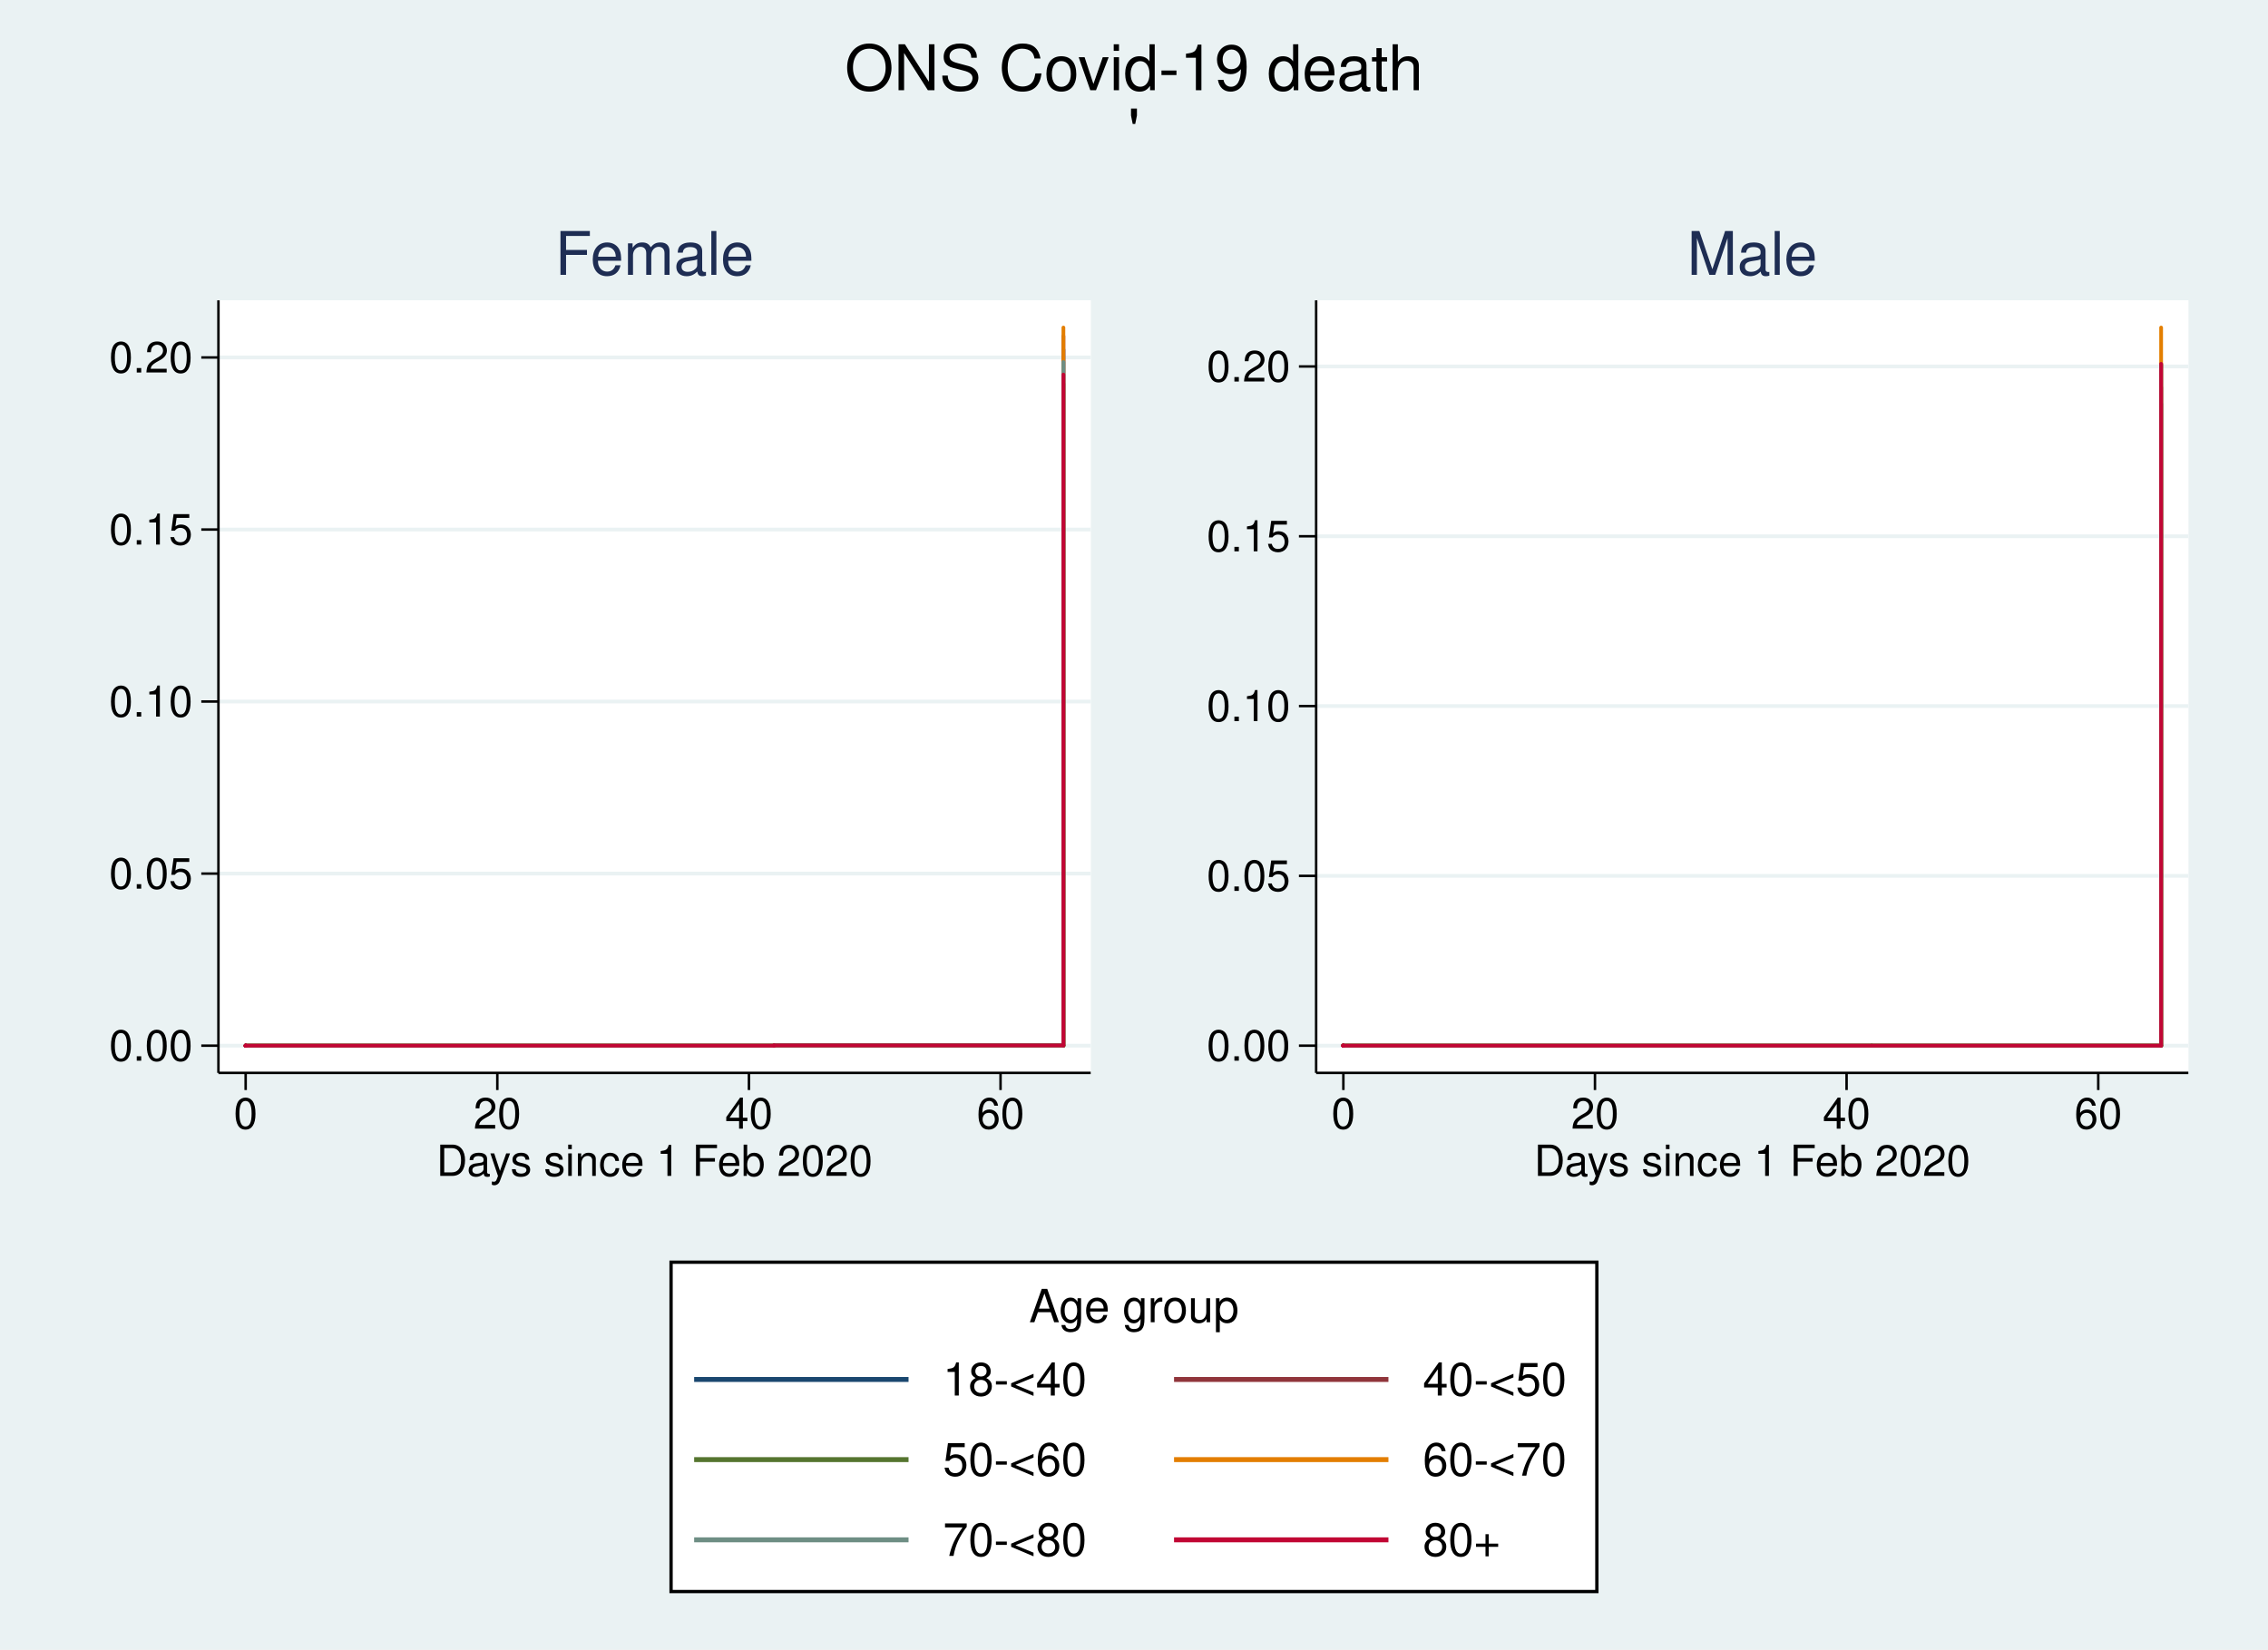
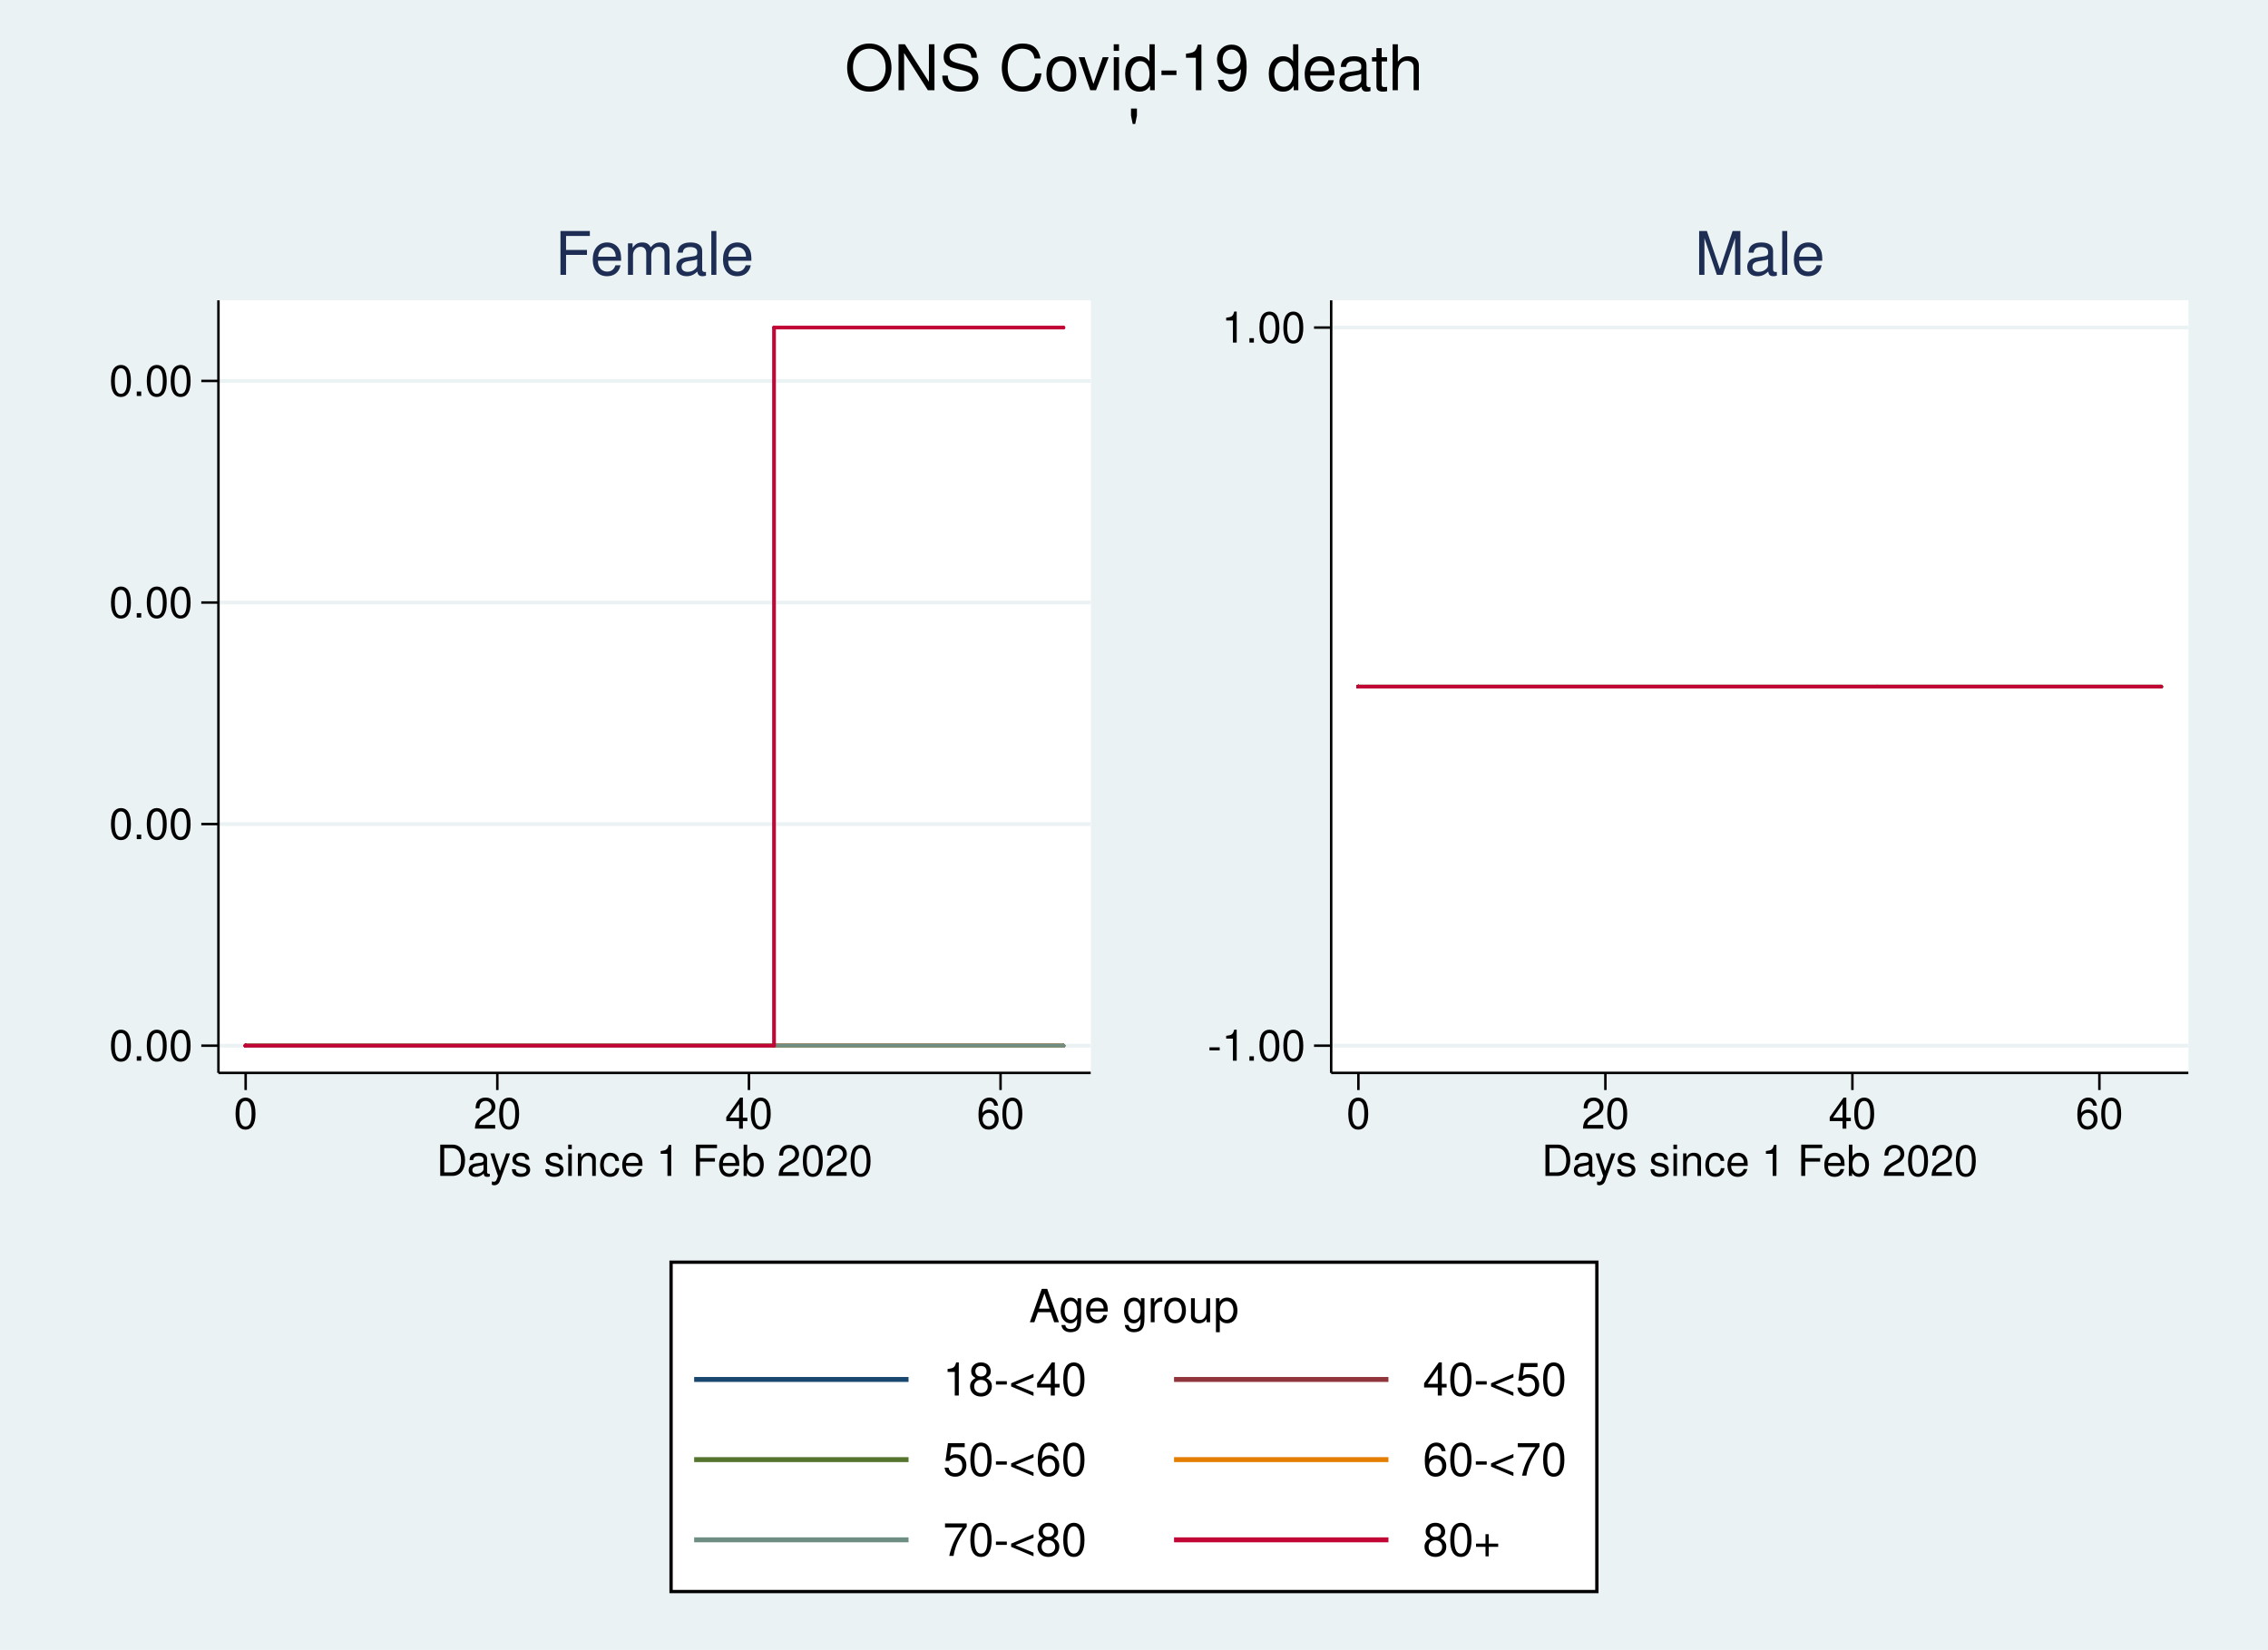
<svg xmlns="http://www.w3.org/2000/svg" version="1.1" width="5.50in" height="4.00in" viewBox="0 0 3960 2880">
  <rect x="0" y="0" width="3960" height="2880" style="fill:#EAF2F3;stroke:none" />
  <rect x="0.00" y="0.00" width="3959.88" height="2880.00" style="fill:#EAF2F3" />
  <rect x="2.88" y="2.88" width="3954.12" height="2874.24" style="fill:none;stroke:#EAF2F3;stroke-width:5.76" />
  <rect x="63.36" y="317.92" width="1916.64" height="1848.64" style="fill:#EAF2F3" />
  <rect x="65.52" y="320.08" width="1912.32" height="1844.32" style="fill:none;stroke:#EAF2F3;stroke-width:4.32" />
  <rect x="381.40" y="524.47" width="1522.99" height="1349.04" style="fill:#FFFFFF" />
  <rect x="383.56" y="526.63" width="1518.67" height="1344.72" style="fill:none;stroke:#FFFFFF;stroke-width:4.32" />
  <line x1="381.40" y1="1825.99" x2="1904.39" y2="1825.99" style="stroke:#EAF2F3;stroke-width:6.48" />
-   <line x1="381.40" y1="1525.51" x2="1904.39" y2="1525.51" style="stroke:#EAF2F3;stroke-width:6.48" />
-   <line x1="381.40" y1="1225.04" x2="1904.39" y2="1225.04" style="stroke:#EAF2F3;stroke-width:6.48" />
-   <line x1="381.40" y1="924.69" x2="1904.39" y2="924.69" style="stroke:#EAF2F3;stroke-width:6.48" />
-   <line x1="381.40" y1="624.21" x2="1904.39" y2="624.21" style="stroke:#EAF2F3;stroke-width:6.48" />
+   <line x1="381.40" y1="1439.01" x2="1904.39" y2="1439.01" style="stroke:#EAF2F3;stroke-width:6.48" />
+   <line x1="381.40" y1="1052.16" x2="1904.39" y2="1052.16" style="stroke:#EAF2F3;stroke-width:6.48" />
+   <line x1="381.40" y1="665.18" x2="1904.39" y2="665.18" style="stroke:#EAF2F3;stroke-width:6.48" />
  <line x1="428.92" y1="1825.99" x2="428.92" y2="1825.99" stroke-linecap="round" style="stroke:#1A476F;stroke-width:6.48" />
  <line x1="428.92" y1="1825.99" x2="428.92" y2="1825.99" stroke-linecap="round" style="stroke:#1A476F;stroke-width:6.48" />
  <line x1="428.92" y1="1825.99" x2="428.92" y2="1825.99" stroke-linecap="round" style="stroke:#1A476F;stroke-width:6.48" />
  <line x1="428.92" y1="1825.99" x2="428.92" y2="1825.99" stroke-linecap="round" style="stroke:#1A476F;stroke-width:6.48" />
  <line x1="428.92" y1="1825.99" x2="428.92" y2="1825.99" stroke-linecap="round" style="stroke:#1A476F;stroke-width:6.48" />
  <line x1="428.92" y1="1825.99" x2="428.92" y2="1825.99" stroke-linecap="round" style="stroke:#1A476F;stroke-width:6.48" />
  <line x1="428.92" y1="1825.99" x2="428.92" y2="1825.99" stroke-linecap="round" style="stroke:#1A476F;stroke-width:6.48" />
  <line x1="428.92" y1="1825.99" x2="428.92" y2="1825.99" stroke-linecap="round" style="stroke:#1A476F;stroke-width:6.48" />
  <line x1="428.92" y1="1825.99" x2="428.92" y2="1825.99" stroke-linecap="round" style="stroke:#1A476F;stroke-width:6.48" />
  <line x1="428.92" y1="1825.99" x2="428.92" y2="1825.99" stroke-linecap="round" style="stroke:#1A476F;stroke-width:6.48" />
  <line x1="428.92" y1="1825.99" x2="1351.47" y2="1825.99" stroke-linecap="round" style="stroke:#1A476F;stroke-width:6.48" />
-   <line x1="1351.47" y1="1825.99" x2="1351.47" y2="1825.37" stroke-linecap="round" style="stroke:#1A476F;stroke-width:6.48" />
-   <line x1="1351.47" y1="1825.37" x2="1856.74" y2="1825.37" stroke-linecap="round" style="stroke:#1A476F;stroke-width:6.48" />
-   <line x1="1856.74" y1="1825.37" x2="1856.74" y2="610.48" stroke-linecap="round" style="stroke:#1A476F;stroke-width:6.48" />
+   <line x1="1351.47" y1="1825.99" x2="1351.47" y2="1825.99" stroke-linecap="round" style="stroke:#1A476F;stroke-width:6.48" />
+   <line x1="1351.47" y1="1825.99" x2="1856.74" y2="1825.99" stroke-linecap="round" style="stroke:#1A476F;stroke-width:6.48" />
+   <line x1="1856.74" y1="1825.99" x2="1856.74" y2="1825.99" stroke-linecap="round" style="stroke:#1A476F;stroke-width:6.48" />
  <line x1="428.92" y1="1825.99" x2="428.92" y2="1825.99" stroke-linecap="round" style="stroke:#90353B;stroke-width:6.48" />
  <line x1="428.92" y1="1825.99" x2="428.92" y2="1825.99" stroke-linecap="round" style="stroke:#90353B;stroke-width:6.48" />
  <line x1="428.92" y1="1825.99" x2="428.92" y2="1825.99" stroke-linecap="round" style="stroke:#90353B;stroke-width:6.48" />
  <line x1="428.92" y1="1825.99" x2="428.92" y2="1825.99" stroke-linecap="round" style="stroke:#90353B;stroke-width:6.48" />
  <line x1="428.92" y1="1825.99" x2="428.92" y2="1825.99" stroke-linecap="round" style="stroke:#90353B;stroke-width:6.48" />
  <line x1="428.92" y1="1825.99" x2="428.92" y2="1825.99" stroke-linecap="round" style="stroke:#90353B;stroke-width:6.48" />
  <line x1="428.92" y1="1825.99" x2="428.92" y2="1825.99" stroke-linecap="round" style="stroke:#90353B;stroke-width:6.48" />
  <line x1="428.92" y1="1825.99" x2="428.92" y2="1825.99" stroke-linecap="round" style="stroke:#90353B;stroke-width:6.48" />
  <line x1="428.92" y1="1825.99" x2="428.92" y2="1825.99" stroke-linecap="round" style="stroke:#90353B;stroke-width:6.48" />
  <line x1="428.92" y1="1825.99" x2="428.92" y2="1825.99" stroke-linecap="round" style="stroke:#90353B;stroke-width:6.48" />
  <line x1="428.92" y1="1825.99" x2="1856.74" y2="1825.99" stroke-linecap="round" style="stroke:#90353B;stroke-width:6.48" />
-   <line x1="1856.74" y1="1825.99" x2="1856.74" y2="586.96" stroke-linecap="round" style="stroke:#90353B;stroke-width:6.48" />
+   <line x1="1856.74" y1="1825.99" x2="1856.74" y2="1825.99" stroke-linecap="round" style="stroke:#90353B;stroke-width:6.48" />
  <line x1="428.92" y1="1825.99" x2="428.92" y2="1825.99" stroke-linecap="round" style="stroke:#55752F;stroke-width:6.48" />
  <line x1="428.92" y1="1825.99" x2="428.92" y2="1825.99" stroke-linecap="round" style="stroke:#55752F;stroke-width:6.48" />
  <line x1="428.92" y1="1825.99" x2="428.92" y2="1825.99" stroke-linecap="round" style="stroke:#55752F;stroke-width:6.48" />
  <line x1="428.92" y1="1825.99" x2="428.92" y2="1825.99" stroke-linecap="round" style="stroke:#55752F;stroke-width:6.48" />
  <line x1="428.92" y1="1825.99" x2="428.92" y2="1825.99" stroke-linecap="round" style="stroke:#55752F;stroke-width:6.48" />
  <line x1="428.92" y1="1825.99" x2="428.92" y2="1825.99" stroke-linecap="round" style="stroke:#55752F;stroke-width:6.48" />
  <line x1="428.92" y1="1825.99" x2="428.92" y2="1825.99" stroke-linecap="round" style="stroke:#55752F;stroke-width:6.48" />
  <line x1="428.92" y1="1825.99" x2="428.92" y2="1825.99" stroke-linecap="round" style="stroke:#55752F;stroke-width:6.48" />
  <line x1="428.92" y1="1825.99" x2="428.92" y2="1825.99" stroke-linecap="round" style="stroke:#55752F;stroke-width:6.48" />
  <line x1="428.92" y1="1825.99" x2="428.92" y2="1825.99" stroke-linecap="round" style="stroke:#55752F;stroke-width:6.48" />
  <line x1="428.92" y1="1825.99" x2="1856.74" y2="1825.99" stroke-linecap="round" style="stroke:#55752F;stroke-width:6.48" />
-   <line x1="1856.74" y1="1825.99" x2="1856.74" y2="670.25" stroke-linecap="round" style="stroke:#55752F;stroke-width:6.48" />
+   <line x1="1856.74" y1="1825.99" x2="1856.74" y2="1825.99" stroke-linecap="round" style="stroke:#55752F;stroke-width:6.48" />
  <line x1="428.92" y1="1825.99" x2="428.92" y2="1825.99" stroke-linecap="round" style="stroke:#E37E00;stroke-width:6.48" />
  <line x1="428.92" y1="1825.99" x2="428.92" y2="1825.99" stroke-linecap="round" style="stroke:#E37E00;stroke-width:6.48" />
  <line x1="428.92" y1="1825.99" x2="428.92" y2="1825.99" stroke-linecap="round" style="stroke:#E37E00;stroke-width:6.48" />
  <line x1="428.92" y1="1825.99" x2="428.92" y2="1825.99" stroke-linecap="round" style="stroke:#E37E00;stroke-width:6.48" />
  <line x1="428.92" y1="1825.99" x2="428.92" y2="1825.99" stroke-linecap="round" style="stroke:#E37E00;stroke-width:6.48" />
  <line x1="428.92" y1="1825.99" x2="428.92" y2="1825.99" stroke-linecap="round" style="stroke:#E37E00;stroke-width:6.48" />
  <line x1="428.92" y1="1825.99" x2="428.92" y2="1825.99" stroke-linecap="round" style="stroke:#E37E00;stroke-width:6.48" />
  <line x1="428.92" y1="1825.99" x2="428.92" y2="1825.99" stroke-linecap="round" style="stroke:#E37E00;stroke-width:6.48" />
  <line x1="428.92" y1="1825.99" x2="428.92" y2="1825.99" stroke-linecap="round" style="stroke:#E37E00;stroke-width:6.48" />
  <line x1="428.92" y1="1825.99" x2="428.92" y2="1825.99" stroke-linecap="round" style="stroke:#E37E00;stroke-width:6.48" />
  <line x1="428.92" y1="1825.99" x2="1856.74" y2="1825.99" stroke-linecap="round" style="stroke:#E37E00;stroke-width:6.48" />
-   <line x1="1856.74" y1="1825.99" x2="1856.74" y2="571.99" stroke-linecap="round" style="stroke:#E37E00;stroke-width:6.48" />
+   <line x1="1856.74" y1="1825.99" x2="1856.74" y2="1825.99" stroke-linecap="round" style="stroke:#E37E00;stroke-width:6.48" />
  <line x1="428.92" y1="1825.99" x2="428.92" y2="1825.99" stroke-linecap="round" style="stroke:#6E8E84;stroke-width:6.48" />
  <line x1="428.92" y1="1825.99" x2="428.92" y2="1825.99" stroke-linecap="round" style="stroke:#6E8E84;stroke-width:6.48" />
  <line x1="428.92" y1="1825.99" x2="428.92" y2="1825.99" stroke-linecap="round" style="stroke:#6E8E84;stroke-width:6.48" />
  <line x1="428.92" y1="1825.99" x2="428.92" y2="1825.99" stroke-linecap="round" style="stroke:#6E8E84;stroke-width:6.48" />
  <line x1="428.92" y1="1825.99" x2="428.92" y2="1825.99" stroke-linecap="round" style="stroke:#6E8E84;stroke-width:6.48" />
  <line x1="428.92" y1="1825.99" x2="428.92" y2="1825.99" stroke-linecap="round" style="stroke:#6E8E84;stroke-width:6.48" />
  <line x1="428.92" y1="1825.99" x2="428.92" y2="1825.99" stroke-linecap="round" style="stroke:#6E8E84;stroke-width:6.48" />
  <line x1="428.92" y1="1825.99" x2="428.92" y2="1825.99" stroke-linecap="round" style="stroke:#6E8E84;stroke-width:6.48" />
  <line x1="428.92" y1="1825.99" x2="428.92" y2="1825.99" stroke-linecap="round" style="stroke:#6E8E84;stroke-width:6.48" />
  <line x1="428.92" y1="1825.99" x2="428.92" y2="1825.99" stroke-linecap="round" style="stroke:#6E8E84;stroke-width:6.48" />
  <line x1="428.92" y1="1825.99" x2="1856.74" y2="1825.99" stroke-linecap="round" style="stroke:#6E8E84;stroke-width:6.48" />
-   <line x1="1856.74" y1="1825.99" x2="1856.74" y2="632.13" stroke-linecap="round" style="stroke:#6E8E84;stroke-width:6.48" />
+   <line x1="1856.74" y1="1825.99" x2="1856.74" y2="1825.99" stroke-linecap="round" style="stroke:#6E8E84;stroke-width:6.48" />
  <line x1="428.92" y1="1825.99" x2="428.92" y2="1825.99" stroke-linecap="round" style="stroke:#C10534;stroke-width:6.48" />
  <line x1="428.92" y1="1825.99" x2="428.92" y2="1825.99" stroke-linecap="round" style="stroke:#C10534;stroke-width:6.48" />
  <line x1="428.92" y1="1825.99" x2="428.92" y2="1825.99" stroke-linecap="round" style="stroke:#C10534;stroke-width:6.48" />
  <line x1="428.92" y1="1825.99" x2="428.92" y2="1825.99" stroke-linecap="round" style="stroke:#C10534;stroke-width:6.48" />
  <line x1="428.92" y1="1825.99" x2="428.92" y2="1825.99" stroke-linecap="round" style="stroke:#C10534;stroke-width:6.48" />
  <line x1="428.92" y1="1825.99" x2="428.92" y2="1825.99" stroke-linecap="round" style="stroke:#C10534;stroke-width:6.48" />
  <line x1="428.92" y1="1825.99" x2="428.92" y2="1825.99" stroke-linecap="round" style="stroke:#C10534;stroke-width:6.48" />
  <line x1="428.92" y1="1825.99" x2="428.92" y2="1825.99" stroke-linecap="round" style="stroke:#C10534;stroke-width:6.48" />
  <line x1="428.92" y1="1825.99" x2="428.92" y2="1825.99" stroke-linecap="round" style="stroke:#C10534;stroke-width:6.48" />
  <line x1="428.92" y1="1825.99" x2="428.92" y2="1825.99" stroke-linecap="round" style="stroke:#C10534;stroke-width:6.48" />
  <line x1="428.92" y1="1825.99" x2="1351.47" y2="1825.99" stroke-linecap="round" style="stroke:#C10534;stroke-width:6.48" />
-   <line x1="1351.47" y1="1825.99" x2="1351.47" y2="1825.62" stroke-linecap="round" style="stroke:#C10534;stroke-width:6.48" />
-   <line x1="1351.47" y1="1825.62" x2="1856.74" y2="1825.62" stroke-linecap="round" style="stroke:#C10534;stroke-width:6.48" />
-   <line x1="1856.74" y1="1825.62" x2="1856.74" y2="654.04" stroke-linecap="round" style="stroke:#C10534;stroke-width:6.48" />
+   <line x1="1351.47" y1="1825.99" x2="1351.47" y2="571.99" stroke-linecap="round" style="stroke:#C10534;stroke-width:6.48" />
+   <line x1="1351.47" y1="571.99" x2="1856.74" y2="571.99" stroke-linecap="round" style="stroke:#C10534;stroke-width:6.48" />
+   <line x1="1856.74" y1="571.99" x2="1856.74" y2="571.99" stroke-linecap="round" style="stroke:#C10534;stroke-width:6.48" />
  <line x1="381.40" y1="1873.51" x2="381.40" y2="524.47" style="stroke:#000000;stroke-width:4.32" />
  <line x1="381.40" y1="1825.99" x2="351.45" y2="1825.99" style="stroke:#000000;stroke-width:4.32" />
  <text x="336.48" y="1852.27" style="font-family:'Helvetica';font-size:74.99px;fill:#000000" text-anchor="end">0.00</text>
-   <line x1="381.40" y1="1525.51" x2="351.45" y2="1525.51" style="stroke:#000000;stroke-width:4.32" />
-   <text x="336.48" y="1551.79" style="font-family:'Helvetica';font-size:74.99px;fill:#000000" text-anchor="end">0.05</text>
-   <line x1="381.40" y1="1225.04" x2="351.45" y2="1225.04" style="stroke:#000000;stroke-width:4.32" />
-   <text x="336.48" y="1251.32" style="font-family:'Helvetica';font-size:74.99px;fill:#000000" text-anchor="end">0.10</text>
-   <line x1="381.40" y1="924.69" x2="351.45" y2="924.69" style="stroke:#000000;stroke-width:4.32" />
-   <text x="336.48" y="950.97" style="font-family:'Helvetica';font-size:74.99px;fill:#000000" text-anchor="end">0.15</text>
-   <line x1="381.40" y1="624.21" x2="351.45" y2="624.21" style="stroke:#000000;stroke-width:4.32" />
-   <text x="336.48" y="650.49" style="font-family:'Helvetica';font-size:74.99px;fill:#000000" text-anchor="end">0.20</text>
+   <line x1="381.40" y1="1439.01" x2="351.45" y2="1439.01" style="stroke:#000000;stroke-width:4.32" />
+   <text x="336.48" y="1465.29" style="font-family:'Helvetica';font-size:74.99px;fill:#000000" text-anchor="end">0.00</text>
+   <line x1="381.40" y1="1052.16" x2="351.45" y2="1052.16" style="stroke:#000000;stroke-width:4.32" />
+   <text x="336.48" y="1078.43" style="font-family:'Helvetica';font-size:74.99px;fill:#000000" text-anchor="end">0.00</text>
+   <line x1="381.40" y1="665.18" x2="351.45" y2="665.18" style="stroke:#000000;stroke-width:4.32" />
+   <text x="336.48" y="691.46" style="font-family:'Helvetica';font-size:74.99px;fill:#000000" text-anchor="end">0.00</text>
  <line x1="381.40" y1="1873.51" x2="1904.39" y2="1873.51" style="stroke:#000000;stroke-width:4.32" />
  <line x1="428.92" y1="1873.51" x2="428.92" y2="1903.46" style="stroke:#000000;stroke-width:4.32" />
  <text x="428.92" y="1970.87" style="font-family:'Helvetica';font-size:74.99px;fill:#000000" text-anchor="middle">0</text>
  <line x1="868.35" y1="1873.51" x2="868.35" y2="1903.46" style="stroke:#000000;stroke-width:4.32" />
  <text x="868.35" y="1970.87" style="font-family:'Helvetica';font-size:74.99px;fill:#000000" text-anchor="middle">20</text>
  <line x1="1307.67" y1="1873.51" x2="1307.67" y2="1903.46" style="stroke:#000000;stroke-width:4.32" />
  <text x="1307.67" y="1970.87" style="font-family:'Helvetica';font-size:74.99px;fill:#000000" text-anchor="middle">40</text>
  <line x1="1746.98" y1="1873.51" x2="1746.98" y2="1903.46" style="stroke:#000000;stroke-width:4.32" />
  <text x="1746.98" y="1970.87" style="font-family:'Helvetica';font-size:74.99px;fill:#000000" text-anchor="middle">60</text>
  <text x="1142.83" y="2053.41" style="font-family:'Helvetica';font-size:74.99px;fill:#000000" text-anchor="middle">Days since 1 Feb 2020</text>
  <text x="1142.83" y="479.93" style="font-family:'Helvetica';font-size:104.94px;fill:#1E2D53" text-anchor="middle">Female</text>
  <rect x="1980.00" y="317.92" width="1916.52" height="1848.64" style="fill:#EAF2F3" />
  <rect x="1982.16" y="320.08" width="1912.20" height="1844.32" style="fill:none;stroke:#EAF2F3;stroke-width:4.32" />
-   <rect x="2298.04" y="524.47" width="1522.87" height="1349.04" style="fill:#FFFFFF" />
-   <rect x="2300.20" y="526.63" width="1518.55" height="1344.72" style="fill:none;stroke:#FFFFFF;stroke-width:4.32" />
-   <line x1="2298.04" y1="1825.99" x2="3820.91" y2="1825.99" style="stroke:#EAF2F3;stroke-width:6.48" />
-   <line x1="2298.04" y1="1529.47" x2="3820.91" y2="1529.47" style="stroke:#EAF2F3;stroke-width:6.48" />
-   <line x1="2298.04" y1="1232.96" x2="3820.91" y2="1232.96" style="stroke:#EAF2F3;stroke-width:6.48" />
-   <line x1="2298.04" y1="936.45" x2="3820.91" y2="936.45" style="stroke:#EAF2F3;stroke-width:6.48" />
-   <line x1="2298.04" y1="639.93" x2="3820.91" y2="639.93" style="stroke:#EAF2F3;stroke-width:6.48" />
-   <line x1="2345.43" y1="1825.99" x2="2345.43" y2="1825.99" stroke-linecap="round" style="stroke:#1A476F;stroke-width:6.48" />
-   <line x1="2345.43" y1="1825.99" x2="2345.43" y2="1825.99" stroke-linecap="round" style="stroke:#1A476F;stroke-width:6.48" />
-   <line x1="2345.43" y1="1825.99" x2="2345.43" y2="1825.99" stroke-linecap="round" style="stroke:#1A476F;stroke-width:6.48" />
-   <line x1="2345.43" y1="1825.99" x2="2345.43" y2="1825.99" stroke-linecap="round" style="stroke:#1A476F;stroke-width:6.48" />
-   <line x1="2345.43" y1="1825.99" x2="2345.43" y2="1825.99" stroke-linecap="round" style="stroke:#1A476F;stroke-width:6.48" />
-   <line x1="2345.43" y1="1825.99" x2="2345.43" y2="1825.99" stroke-linecap="round" style="stroke:#1A476F;stroke-width:6.48" />
-   <line x1="2345.43" y1="1825.99" x2="2345.43" y2="1825.99" stroke-linecap="round" style="stroke:#1A476F;stroke-width:6.48" />
-   <line x1="2345.43" y1="1825.99" x2="2345.43" y2="1825.99" stroke-linecap="round" style="stroke:#1A476F;stroke-width:6.48" />
-   <line x1="2345.43" y1="1825.99" x2="2345.43" y2="1825.99" stroke-linecap="round" style="stroke:#1A476F;stroke-width:6.48" />
-   <line x1="2345.43" y1="1825.99" x2="2345.43" y2="1825.99" stroke-linecap="round" style="stroke:#1A476F;stroke-width:6.48" />
-   <line x1="2345.43" y1="1825.99" x2="3268.11" y2="1825.99" stroke-linecap="round" style="stroke:#1A476F;stroke-width:6.48" />
-   <line x1="3268.11" y1="1825.99" x2="3268.11" y2="1825.99" stroke-linecap="round" style="stroke:#1A476F;stroke-width:6.48" />
-   <line x1="3268.11" y1="1825.99" x2="3773.39" y2="1825.99" stroke-linecap="round" style="stroke:#1A476F;stroke-width:6.48" />
-   <line x1="3773.39" y1="1825.99" x2="3773.39" y2="705.27" stroke-linecap="round" style="stroke:#1A476F;stroke-width:6.48" />
-   <line x1="2345.43" y1="1825.99" x2="2345.43" y2="1825.99" stroke-linecap="round" style="stroke:#90353B;stroke-width:6.48" />
-   <line x1="2345.43" y1="1825.99" x2="2345.43" y2="1825.99" stroke-linecap="round" style="stroke:#90353B;stroke-width:6.48" />
-   <line x1="2345.43" y1="1825.99" x2="2345.43" y2="1825.99" stroke-linecap="round" style="stroke:#90353B;stroke-width:6.48" />
-   <line x1="2345.43" y1="1825.99" x2="2345.43" y2="1825.99" stroke-linecap="round" style="stroke:#90353B;stroke-width:6.48" />
-   <line x1="2345.43" y1="1825.99" x2="2345.43" y2="1825.99" stroke-linecap="round" style="stroke:#90353B;stroke-width:6.48" />
-   <line x1="2345.43" y1="1825.99" x2="2345.43" y2="1825.99" stroke-linecap="round" style="stroke:#90353B;stroke-width:6.48" />
-   <line x1="2345.43" y1="1825.99" x2="2345.43" y2="1825.99" stroke-linecap="round" style="stroke:#90353B;stroke-width:6.48" />
-   <line x1="2345.43" y1="1825.99" x2="2345.43" y2="1825.99" stroke-linecap="round" style="stroke:#90353B;stroke-width:6.48" />
-   <line x1="2345.43" y1="1825.99" x2="2345.43" y2="1825.99" stroke-linecap="round" style="stroke:#90353B;stroke-width:6.48" />
-   <line x1="2345.43" y1="1825.99" x2="2345.43" y2="1825.99" stroke-linecap="round" style="stroke:#90353B;stroke-width:6.48" />
-   <line x1="2345.43" y1="1825.99" x2="3773.39" y2="1825.99" stroke-linecap="round" style="stroke:#90353B;stroke-width:6.48" />
-   <line x1="3773.39" y1="1825.99" x2="3773.39" y2="676.56" stroke-linecap="round" style="stroke:#90353B;stroke-width:6.48" />
-   <line x1="2345.43" y1="1825.99" x2="2345.43" y2="1825.99" stroke-linecap="round" style="stroke:#55752F;stroke-width:6.48" />
-   <line x1="2345.43" y1="1825.99" x2="2345.43" y2="1825.99" stroke-linecap="round" style="stroke:#55752F;stroke-width:6.48" />
-   <line x1="2345.43" y1="1825.99" x2="2345.43" y2="1825.99" stroke-linecap="round" style="stroke:#55752F;stroke-width:6.48" />
-   <line x1="2345.43" y1="1825.99" x2="2345.43" y2="1825.99" stroke-linecap="round" style="stroke:#55752F;stroke-width:6.48" />
-   <line x1="2345.43" y1="1825.99" x2="2345.43" y2="1825.99" stroke-linecap="round" style="stroke:#55752F;stroke-width:6.48" />
-   <line x1="2345.43" y1="1825.99" x2="2345.43" y2="1825.99" stroke-linecap="round" style="stroke:#55752F;stroke-width:6.48" />
-   <line x1="2345.43" y1="1825.99" x2="2345.43" y2="1825.99" stroke-linecap="round" style="stroke:#55752F;stroke-width:6.48" />
-   <line x1="2345.43" y1="1825.99" x2="2345.43" y2="1825.99" stroke-linecap="round" style="stroke:#55752F;stroke-width:6.48" />
-   <line x1="2345.43" y1="1825.99" x2="2345.43" y2="1825.99" stroke-linecap="round" style="stroke:#55752F;stroke-width:6.48" />
-   <line x1="2345.43" y1="1825.99" x2="2345.43" y2="1825.99" stroke-linecap="round" style="stroke:#55752F;stroke-width:6.48" />
-   <line x1="2345.43" y1="1825.99" x2="3268.11" y2="1825.99" stroke-linecap="round" style="stroke:#55752F;stroke-width:6.48" />
-   <line x1="3268.11" y1="1825.99" x2="3268.11" y2="1825.99" stroke-linecap="round" style="stroke:#55752F;stroke-width:6.48" />
-   <line x1="3268.11" y1="1825.99" x2="3773.39" y2="1825.99" stroke-linecap="round" style="stroke:#55752F;stroke-width:6.48" />
-   <line x1="3773.39" y1="1825.99" x2="3773.39" y2="635.23" stroke-linecap="round" style="stroke:#55752F;stroke-width:6.48" />
-   <line x1="2345.43" y1="1825.99" x2="2345.43" y2="1825.99" stroke-linecap="round" style="stroke:#E37E00;stroke-width:6.48" />
-   <line x1="2345.43" y1="1825.99" x2="2345.43" y2="1825.99" stroke-linecap="round" style="stroke:#E37E00;stroke-width:6.48" />
-   <line x1="2345.43" y1="1825.99" x2="2345.43" y2="1825.99" stroke-linecap="round" style="stroke:#E37E00;stroke-width:6.48" />
-   <line x1="2345.43" y1="1825.99" x2="2345.43" y2="1825.99" stroke-linecap="round" style="stroke:#E37E00;stroke-width:6.48" />
-   <line x1="2345.43" y1="1825.99" x2="2345.43" y2="1825.99" stroke-linecap="round" style="stroke:#E37E00;stroke-width:6.48" />
-   <line x1="2345.43" y1="1825.99" x2="2345.43" y2="1825.99" stroke-linecap="round" style="stroke:#E37E00;stroke-width:6.48" />
-   <line x1="2345.43" y1="1825.99" x2="2345.43" y2="1825.99" stroke-linecap="round" style="stroke:#E37E00;stroke-width:6.48" />
-   <line x1="2345.43" y1="1825.99" x2="2345.43" y2="1825.99" stroke-linecap="round" style="stroke:#E37E00;stroke-width:6.48" />
-   <line x1="2345.43" y1="1825.99" x2="2345.43" y2="1825.99" stroke-linecap="round" style="stroke:#E37E00;stroke-width:6.48" />
-   <line x1="2345.43" y1="1825.99" x2="2345.43" y2="1825.99" stroke-linecap="round" style="stroke:#E37E00;stroke-width:6.48" />
-   <line x1="2345.43" y1="1825.99" x2="3773.39" y2="1825.99" stroke-linecap="round" style="stroke:#E37E00;stroke-width:6.48" />
-   <line x1="3773.39" y1="1825.99" x2="3773.39" y2="571.99" stroke-linecap="round" style="stroke:#E37E00;stroke-width:6.48" />
-   <line x1="2345.43" y1="1825.99" x2="2345.43" y2="1825.99" stroke-linecap="round" style="stroke:#6E8E84;stroke-width:6.48" />
-   <line x1="2345.43" y1="1825.99" x2="2345.43" y2="1825.99" stroke-linecap="round" style="stroke:#6E8E84;stroke-width:6.48" />
-   <line x1="2345.43" y1="1825.99" x2="2345.43" y2="1825.99" stroke-linecap="round" style="stroke:#6E8E84;stroke-width:6.48" />
-   <line x1="2345.43" y1="1825.99" x2="2345.43" y2="1825.99" stroke-linecap="round" style="stroke:#6E8E84;stroke-width:6.48" />
-   <line x1="2345.43" y1="1825.99" x2="2345.43" y2="1825.99" stroke-linecap="round" style="stroke:#6E8E84;stroke-width:6.48" />
-   <line x1="2345.43" y1="1825.99" x2="2345.43" y2="1825.99" stroke-linecap="round" style="stroke:#6E8E84;stroke-width:6.48" />
-   <line x1="2345.43" y1="1825.99" x2="2345.43" y2="1825.99" stroke-linecap="round" style="stroke:#6E8E84;stroke-width:6.48" />
-   <line x1="2345.43" y1="1825.99" x2="2345.43" y2="1825.99" stroke-linecap="round" style="stroke:#6E8E84;stroke-width:6.48" />
-   <line x1="2345.43" y1="1825.99" x2="2345.43" y2="1825.99" stroke-linecap="round" style="stroke:#6E8E84;stroke-width:6.48" />
-   <line x1="2345.43" y1="1825.99" x2="2345.43" y2="1825.99" stroke-linecap="round" style="stroke:#6E8E84;stroke-width:6.48" />
-   <line x1="2345.43" y1="1825.99" x2="3773.39" y2="1825.99" stroke-linecap="round" style="stroke:#6E8E84;stroke-width:6.48" />
-   <line x1="3773.39" y1="1825.99" x2="3773.39" y2="637.70" stroke-linecap="round" style="stroke:#6E8E84;stroke-width:6.48" />
-   <line x1="2345.43" y1="1825.99" x2="2345.43" y2="1825.99" stroke-linecap="round" style="stroke:#C10534;stroke-width:6.48" />
-   <line x1="2345.43" y1="1825.99" x2="2345.43" y2="1825.99" stroke-linecap="round" style="stroke:#C10534;stroke-width:6.48" />
-   <line x1="2345.43" y1="1825.99" x2="2345.43" y2="1825.99" stroke-linecap="round" style="stroke:#C10534;stroke-width:6.48" />
-   <line x1="2345.43" y1="1825.99" x2="2345.43" y2="1825.99" stroke-linecap="round" style="stroke:#C10534;stroke-width:6.48" />
-   <line x1="2345.43" y1="1825.99" x2="2345.43" y2="1825.99" stroke-linecap="round" style="stroke:#C10534;stroke-width:6.48" />
-   <line x1="2345.43" y1="1825.99" x2="2345.43" y2="1825.99" stroke-linecap="round" style="stroke:#C10534;stroke-width:6.48" />
-   <line x1="2345.43" y1="1825.99" x2="2345.43" y2="1825.99" stroke-linecap="round" style="stroke:#C10534;stroke-width:6.48" />
-   <line x1="2345.43" y1="1825.99" x2="2345.43" y2="1825.99" stroke-linecap="round" style="stroke:#C10534;stroke-width:6.48" />
-   <line x1="2345.43" y1="1825.99" x2="2345.43" y2="1825.99" stroke-linecap="round" style="stroke:#C10534;stroke-width:6.48" />
-   <line x1="2345.43" y1="1825.99" x2="2345.43" y2="1825.99" stroke-linecap="round" style="stroke:#C10534;stroke-width:6.48" />
-   <line x1="2345.43" y1="1825.99" x2="3773.39" y2="1825.99" stroke-linecap="round" style="stroke:#C10534;stroke-width:6.48" />
-   <line x1="3773.39" y1="1825.99" x2="3773.39" y2="635.35" stroke-linecap="round" style="stroke:#C10534;stroke-width:6.48" />
-   <line x1="2298.04" y1="1873.51" x2="2298.04" y2="524.47" style="stroke:#000000;stroke-width:4.32" />
-   <line x1="2298.04" y1="1825.99" x2="2267.97" y2="1825.99" style="stroke:#000000;stroke-width:4.32" />
-   <text x="2252.99" y="1852.27" style="font-family:'Helvetica';font-size:74.99px;fill:#000000" text-anchor="end">0.00</text>
-   <line x1="2298.04" y1="1529.47" x2="2267.97" y2="1529.47" style="stroke:#000000;stroke-width:4.32" />
-   <text x="2252.99" y="1555.75" style="font-family:'Helvetica';font-size:74.99px;fill:#000000" text-anchor="end">0.05</text>
-   <line x1="2298.04" y1="1232.96" x2="2267.97" y2="1232.96" style="stroke:#000000;stroke-width:4.32" />
-   <text x="2252.99" y="1259.24" style="font-family:'Helvetica';font-size:74.99px;fill:#000000" text-anchor="end">0.10</text>
-   <line x1="2298.04" y1="936.45" x2="2267.97" y2="936.45" style="stroke:#000000;stroke-width:4.32" />
-   <text x="2252.99" y="962.72" style="font-family:'Helvetica';font-size:74.99px;fill:#000000" text-anchor="end">0.15</text>
-   <line x1="2298.04" y1="639.93" x2="2267.97" y2="639.93" style="stroke:#000000;stroke-width:4.32" />
-   <text x="2252.99" y="666.21" style="font-family:'Helvetica';font-size:74.99px;fill:#000000" text-anchor="end">0.20</text>
-   <line x1="2298.04" y1="1873.51" x2="3820.91" y2="1873.51" style="stroke:#000000;stroke-width:4.32" />
-   <line x1="2345.56" y1="1873.51" x2="2345.56" y2="1903.46" style="stroke:#000000;stroke-width:4.32" />
-   <text x="2345.56" y="1970.87" style="font-family:'Helvetica';font-size:74.99px;fill:#000000" text-anchor="middle">0</text>
-   <line x1="2784.87" y1="1873.51" x2="2784.87" y2="1903.46" style="stroke:#000000;stroke-width:4.32" />
-   <text x="2784.87" y="1970.87" style="font-family:'Helvetica';font-size:74.99px;fill:#000000" text-anchor="middle">20</text>
-   <line x1="3224.18" y1="1873.51" x2="3224.18" y2="1903.46" style="stroke:#000000;stroke-width:4.32" />
-   <text x="3224.18" y="1970.87" style="font-family:'Helvetica';font-size:74.99px;fill:#000000" text-anchor="middle">40</text>
-   <line x1="3663.62" y1="1873.51" x2="3663.62" y2="1903.46" style="stroke:#000000;stroke-width:4.32" />
-   <text x="3663.62" y="1970.87" style="font-family:'Helvetica';font-size:74.99px;fill:#000000" text-anchor="middle">60</text>
-   <text x="3059.47" y="2053.41" style="font-family:'Helvetica';font-size:74.99px;fill:#000000" text-anchor="middle">Days since 1 Feb 2020</text>
-   <text x="3059.47" y="479.93" style="font-family:'Helvetica';font-size:104.94px;fill:#1E2D53" text-anchor="middle">Male</text>
+   <rect x="2324.27" y="524.47" width="1496.63" height="1349.04" style="fill:#FFFFFF" />
+   <rect x="2326.43" y="526.63" width="1492.31" height="1344.72" style="fill:none;stroke:#FFFFFF;stroke-width:4.32" />
+   <line x1="2324.27" y1="1825.99" x2="3820.91" y2="1825.99" style="stroke:#EAF2F3;stroke-width:6.48" />
+   <line x1="2324.27" y1="571.99" x2="3820.91" y2="571.99" style="stroke:#EAF2F3;stroke-width:6.48" />
+   <line x1="2371.67" y1="1199.05" x2="2371.67" y2="1199.05" stroke-linecap="round" style="stroke:#1A476F;stroke-width:6.48" />
+   <line x1="2371.67" y1="1199.05" x2="2371.67" y2="1199.05" stroke-linecap="round" style="stroke:#1A476F;stroke-width:6.48" />
+   <line x1="2371.67" y1="1199.05" x2="2371.67" y2="1199.05" stroke-linecap="round" style="stroke:#1A476F;stroke-width:6.48" />
+   <line x1="2371.67" y1="1199.05" x2="2371.67" y2="1199.05" stroke-linecap="round" style="stroke:#1A476F;stroke-width:6.48" />
+   <line x1="2371.67" y1="1199.05" x2="2371.67" y2="1199.05" stroke-linecap="round" style="stroke:#1A476F;stroke-width:6.48" />
+   <line x1="2371.67" y1="1199.05" x2="2371.67" y2="1199.05" stroke-linecap="round" style="stroke:#1A476F;stroke-width:6.48" />
+   <line x1="2371.67" y1="1199.05" x2="2371.67" y2="1199.05" stroke-linecap="round" style="stroke:#1A476F;stroke-width:6.48" />
+   <line x1="2371.67" y1="1199.05" x2="2371.67" y2="1199.05" stroke-linecap="round" style="stroke:#1A476F;stroke-width:6.48" />
+   <line x1="2371.67" y1="1199.05" x2="2371.67" y2="1199.05" stroke-linecap="round" style="stroke:#1A476F;stroke-width:6.48" />
+   <line x1="2371.67" y1="1199.05" x2="2371.67" y2="1199.05" stroke-linecap="round" style="stroke:#1A476F;stroke-width:6.48" />
+   <line x1="2371.67" y1="1199.05" x2="3277.39" y2="1199.05" stroke-linecap="round" style="stroke:#1A476F;stroke-width:6.48" />
+   <line x1="3277.39" y1="1199.05" x2="3277.39" y2="1199.05" stroke-linecap="round" style="stroke:#1A476F;stroke-width:6.48" />
+   <line x1="3277.39" y1="1199.05" x2="3773.39" y2="1199.05" stroke-linecap="round" style="stroke:#1A476F;stroke-width:6.48" />
+   <line x1="3773.39" y1="1199.05" x2="3773.39" y2="1199.05" stroke-linecap="round" style="stroke:#1A476F;stroke-width:6.48" />
+   <line x1="2371.67" y1="1199.05" x2="2371.67" y2="1199.05" stroke-linecap="round" style="stroke:#90353B;stroke-width:6.48" />
+   <line x1="2371.67" y1="1199.05" x2="2371.67" y2="1199.05" stroke-linecap="round" style="stroke:#90353B;stroke-width:6.48" />
+   <line x1="2371.67" y1="1199.05" x2="2371.67" y2="1199.05" stroke-linecap="round" style="stroke:#90353B;stroke-width:6.48" />
+   <line x1="2371.67" y1="1199.05" x2="2371.67" y2="1199.05" stroke-linecap="round" style="stroke:#90353B;stroke-width:6.48" />
+   <line x1="2371.67" y1="1199.05" x2="2371.67" y2="1199.05" stroke-linecap="round" style="stroke:#90353B;stroke-width:6.48" />
+   <line x1="2371.67" y1="1199.05" x2="2371.67" y2="1199.05" stroke-linecap="round" style="stroke:#90353B;stroke-width:6.48" />
+   <line x1="2371.67" y1="1199.05" x2="2371.67" y2="1199.05" stroke-linecap="round" style="stroke:#90353B;stroke-width:6.48" />
+   <line x1="2371.67" y1="1199.05" x2="2371.67" y2="1199.05" stroke-linecap="round" style="stroke:#90353B;stroke-width:6.48" />
+   <line x1="2371.67" y1="1199.05" x2="2371.67" y2="1199.05" stroke-linecap="round" style="stroke:#90353B;stroke-width:6.48" />
+   <line x1="2371.67" y1="1199.05" x2="2371.67" y2="1199.05" stroke-linecap="round" style="stroke:#90353B;stroke-width:6.48" />
+   <line x1="2371.67" y1="1199.05" x2="3773.39" y2="1199.05" stroke-linecap="round" style="stroke:#90353B;stroke-width:6.48" />
+   <line x1="3773.39" y1="1199.05" x2="3773.39" y2="1199.05" stroke-linecap="round" style="stroke:#90353B;stroke-width:6.48" />
+   <line x1="2371.67" y1="1199.05" x2="2371.67" y2="1199.05" stroke-linecap="round" style="stroke:#55752F;stroke-width:6.48" />
+   <line x1="2371.67" y1="1199.05" x2="2371.67" y2="1199.05" stroke-linecap="round" style="stroke:#55752F;stroke-width:6.48" />
+   <line x1="2371.67" y1="1199.05" x2="2371.67" y2="1199.05" stroke-linecap="round" style="stroke:#55752F;stroke-width:6.48" />
+   <line x1="2371.67" y1="1199.05" x2="2371.67" y2="1199.05" stroke-linecap="round" style="stroke:#55752F;stroke-width:6.48" />
+   <line x1="2371.67" y1="1199.05" x2="2371.67" y2="1199.05" stroke-linecap="round" style="stroke:#55752F;stroke-width:6.48" />
+   <line x1="2371.67" y1="1199.05" x2="2371.67" y2="1199.05" stroke-linecap="round" style="stroke:#55752F;stroke-width:6.48" />
+   <line x1="2371.67" y1="1199.05" x2="2371.67" y2="1199.05" stroke-linecap="round" style="stroke:#55752F;stroke-width:6.48" />
+   <line x1="2371.67" y1="1199.05" x2="2371.67" y2="1199.05" stroke-linecap="round" style="stroke:#55752F;stroke-width:6.48" />
+   <line x1="2371.67" y1="1199.05" x2="2371.67" y2="1199.05" stroke-linecap="round" style="stroke:#55752F;stroke-width:6.48" />
+   <line x1="2371.67" y1="1199.05" x2="2371.67" y2="1199.05" stroke-linecap="round" style="stroke:#55752F;stroke-width:6.48" />
+   <line x1="2371.67" y1="1199.05" x2="3277.39" y2="1199.05" stroke-linecap="round" style="stroke:#55752F;stroke-width:6.48" />
+   <line x1="3277.39" y1="1199.05" x2="3277.39" y2="1199.05" stroke-linecap="round" style="stroke:#55752F;stroke-width:6.48" />
+   <line x1="3277.39" y1="1199.05" x2="3773.39" y2="1199.05" stroke-linecap="round" style="stroke:#55752F;stroke-width:6.48" />
+   <line x1="3773.39" y1="1199.05" x2="3773.39" y2="1199.05" stroke-linecap="round" style="stroke:#55752F;stroke-width:6.48" />
+   <line x1="2371.67" y1="1199.05" x2="2371.67" y2="1199.05" stroke-linecap="round" style="stroke:#E37E00;stroke-width:6.48" />
+   <line x1="2371.67" y1="1199.05" x2="2371.67" y2="1199.05" stroke-linecap="round" style="stroke:#E37E00;stroke-width:6.48" />
+   <line x1="2371.67" y1="1199.05" x2="2371.67" y2="1199.05" stroke-linecap="round" style="stroke:#E37E00;stroke-width:6.48" />
+   <line x1="2371.67" y1="1199.05" x2="2371.67" y2="1199.05" stroke-linecap="round" style="stroke:#E37E00;stroke-width:6.48" />
+   <line x1="2371.67" y1="1199.05" x2="2371.67" y2="1199.05" stroke-linecap="round" style="stroke:#E37E00;stroke-width:6.48" />
+   <line x1="2371.67" y1="1199.05" x2="2371.67" y2="1199.05" stroke-linecap="round" style="stroke:#E37E00;stroke-width:6.48" />
+   <line x1="2371.67" y1="1199.05" x2="2371.67" y2="1199.05" stroke-linecap="round" style="stroke:#E37E00;stroke-width:6.48" />
+   <line x1="2371.67" y1="1199.05" x2="2371.67" y2="1199.05" stroke-linecap="round" style="stroke:#E37E00;stroke-width:6.48" />
+   <line x1="2371.67" y1="1199.05" x2="2371.67" y2="1199.05" stroke-linecap="round" style="stroke:#E37E00;stroke-width:6.48" />
+   <line x1="2371.67" y1="1199.05" x2="2371.67" y2="1199.05" stroke-linecap="round" style="stroke:#E37E00;stroke-width:6.48" />
+   <line x1="2371.67" y1="1199.05" x2="3773.39" y2="1199.05" stroke-linecap="round" style="stroke:#E37E00;stroke-width:6.48" />
+   <line x1="3773.39" y1="1199.05" x2="3773.39" y2="1199.05" stroke-linecap="round" style="stroke:#E37E00;stroke-width:6.48" />
+   <line x1="2371.67" y1="1199.05" x2="2371.67" y2="1199.05" stroke-linecap="round" style="stroke:#6E8E84;stroke-width:6.48" />
+   <line x1="2371.67" y1="1199.05" x2="2371.67" y2="1199.05" stroke-linecap="round" style="stroke:#6E8E84;stroke-width:6.48" />
+   <line x1="2371.67" y1="1199.05" x2="2371.67" y2="1199.05" stroke-linecap="round" style="stroke:#6E8E84;stroke-width:6.48" />
+   <line x1="2371.67" y1="1199.05" x2="2371.67" y2="1199.05" stroke-linecap="round" style="stroke:#6E8E84;stroke-width:6.48" />
+   <line x1="2371.67" y1="1199.05" x2="2371.67" y2="1199.05" stroke-linecap="round" style="stroke:#6E8E84;stroke-width:6.48" />
+   <line x1="2371.67" y1="1199.05" x2="2371.67" y2="1199.05" stroke-linecap="round" style="stroke:#6E8E84;stroke-width:6.48" />
+   <line x1="2371.67" y1="1199.05" x2="2371.67" y2="1199.05" stroke-linecap="round" style="stroke:#6E8E84;stroke-width:6.48" />
+   <line x1="2371.67" y1="1199.05" x2="2371.67" y2="1199.05" stroke-linecap="round" style="stroke:#6E8E84;stroke-width:6.48" />
+   <line x1="2371.67" y1="1199.05" x2="2371.67" y2="1199.05" stroke-linecap="round" style="stroke:#6E8E84;stroke-width:6.48" />
+   <line x1="2371.67" y1="1199.05" x2="2371.67" y2="1199.05" stroke-linecap="round" style="stroke:#6E8E84;stroke-width:6.48" />
+   <line x1="2371.67" y1="1199.05" x2="3773.39" y2="1199.05" stroke-linecap="round" style="stroke:#6E8E84;stroke-width:6.48" />
+   <line x1="3773.39" y1="1199.05" x2="3773.39" y2="1199.05" stroke-linecap="round" style="stroke:#6E8E84;stroke-width:6.48" />
+   <line x1="2371.67" y1="1199.05" x2="2371.67" y2="1199.05" stroke-linecap="round" style="stroke:#C10534;stroke-width:6.48" />
+   <line x1="2371.67" y1="1199.05" x2="2371.67" y2="1199.05" stroke-linecap="round" style="stroke:#C10534;stroke-width:6.48" />
+   <line x1="2371.67" y1="1199.05" x2="2371.67" y2="1199.05" stroke-linecap="round" style="stroke:#C10534;stroke-width:6.48" />
+   <line x1="2371.67" y1="1199.05" x2="2371.67" y2="1199.05" stroke-linecap="round" style="stroke:#C10534;stroke-width:6.48" />
+   <line x1="2371.67" y1="1199.05" x2="2371.67" y2="1199.05" stroke-linecap="round" style="stroke:#C10534;stroke-width:6.48" />
+   <line x1="2371.67" y1="1199.05" x2="2371.67" y2="1199.05" stroke-linecap="round" style="stroke:#C10534;stroke-width:6.48" />
+   <line x1="2371.67" y1="1199.05" x2="2371.67" y2="1199.05" stroke-linecap="round" style="stroke:#C10534;stroke-width:6.48" />
+   <line x1="2371.67" y1="1199.05" x2="2371.67" y2="1199.05" stroke-linecap="round" style="stroke:#C10534;stroke-width:6.48" />
+   <line x1="2371.67" y1="1199.05" x2="2371.67" y2="1199.05" stroke-linecap="round" style="stroke:#C10534;stroke-width:6.48" />
+   <line x1="2371.67" y1="1199.05" x2="2371.67" y2="1199.05" stroke-linecap="round" style="stroke:#C10534;stroke-width:6.48" />
+   <line x1="2371.67" y1="1199.05" x2="3773.39" y2="1199.05" stroke-linecap="round" style="stroke:#C10534;stroke-width:6.48" />
+   <line x1="3773.39" y1="1199.05" x2="3773.39" y2="1199.05" stroke-linecap="round" style="stroke:#C10534;stroke-width:6.48" />
+   <line x1="2324.27" y1="1873.51" x2="2324.27" y2="524.47" style="stroke:#000000;stroke-width:4.32" />
+   <line x1="2324.27" y1="1825.99" x2="2294.32" y2="1825.99" style="stroke:#000000;stroke-width:4.32" />
+   <text x="2279.23" y="1852.27" style="font-family:'Helvetica';font-size:74.99px;fill:#000000" text-anchor="end">-1.00</text>
+   <line x1="2324.27" y1="571.99" x2="2294.32" y2="571.99" style="stroke:#000000;stroke-width:4.32" />
+   <text x="2279.23" y="598.27" style="font-family:'Helvetica';font-size:74.99px;fill:#000000" text-anchor="end">1.00</text>
+   <line x1="2324.27" y1="1873.51" x2="3820.91" y2="1873.51" style="stroke:#000000;stroke-width:4.32" />
+   <line x1="2371.79" y1="1873.51" x2="2371.79" y2="1903.46" style="stroke:#000000;stroke-width:4.32" />
+   <text x="2371.79" y="1970.87" style="font-family:'Helvetica';font-size:74.99px;fill:#000000" text-anchor="middle">0</text>
+   <line x1="2803.06" y1="1873.51" x2="2803.06" y2="1903.46" style="stroke:#000000;stroke-width:4.32" />
+   <text x="2803.06" y="1970.87" style="font-family:'Helvetica';font-size:74.99px;fill:#000000" text-anchor="middle">20</text>
+   <line x1="3234.33" y1="1873.51" x2="3234.33" y2="1903.46" style="stroke:#000000;stroke-width:4.32" />
+   <text x="3234.33" y="1970.87" style="font-family:'Helvetica';font-size:74.99px;fill:#000000" text-anchor="middle">40</text>
+   <line x1="3665.60" y1="1873.51" x2="3665.60" y2="1903.46" style="stroke:#000000;stroke-width:4.32" />
+   <text x="3665.60" y="1970.87" style="font-family:'Helvetica';font-size:74.99px;fill:#000000" text-anchor="middle">60</text>
+   <text x="3072.59" y="2053.41" style="font-family:'Helvetica';font-size:74.99px;fill:#000000" text-anchor="middle">Days since 1 Feb 2020</text>
+   <text x="3072.59" y="479.93" style="font-family:'Helvetica';font-size:104.94px;fill:#1E2D53" text-anchor="middle">Male</text>
  <text x="1980.00" y="157.51" style="font-family:'Helvetica';font-size:110.01px;fill:#000000" text-anchor="middle">ONS Covid-19 death</text>
  <text x="1980.00" y="267.53" style="font-family:'Helvetica';font-size:110.01px;fill:#000000" text-anchor="middle">'</text>
  <rect x="1168.82" y="2201.21" width="1622.24" height="580.90" style="fill:#FFFFFF" />
  <rect x="1171.70" y="2204.09" width="1616.48" height="575.14" style="fill:none;stroke:#000000;stroke-width:5.76" />
  <line x1="1212.01" y1="2408.87" x2="1586.35" y2="2408.87" style="stroke:#1A476F;stroke-width:8.64" />
  <line x1="2049.92" y1="2408.87" x2="2424.26" y2="2408.87" style="stroke:#90353B;stroke-width:8.64" />
  <line x1="1212.01" y1="2548.83" x2="1586.35" y2="2548.83" style="stroke:#55752F;stroke-width:8.64" />
  <line x1="2049.92" y1="2548.83" x2="2424.26" y2="2548.83" style="stroke:#E37E00;stroke-width:8.64" />
  <line x1="1212.01" y1="2688.92" x2="1586.35" y2="2688.92" style="stroke:#6E8E84;stroke-width:8.64" />
  <line x1="2049.92" y1="2688.92" x2="2424.26" y2="2688.92" style="stroke:#C10534;stroke-width:8.64" />
  <text x="1646.37" y="2436.88" style="font-family:'Helvetica';font-size:79.94px;fill:#000000">18-&lt;40</text>
  <text x="2484.28" y="2436.88" style="font-family:'Helvetica';font-size:79.94px;fill:#000000">40-&lt;50</text>
  <text x="1646.37" y="2576.85" style="font-family:'Helvetica';font-size:79.94px;fill:#000000">50-&lt;60</text>
  <text x="2484.28" y="2576.85" style="font-family:'Helvetica';font-size:79.94px;fill:#000000">60-&lt;70</text>
  <text x="1646.37" y="2716.94" style="font-family:'Helvetica';font-size:79.94px;fill:#000000">70-&lt;80</text>
  <text x="2484.28" y="2716.94" style="font-family:'Helvetica';font-size:79.94px;fill:#000000">80+</text>
  <text x="1980.00" y="2308.96" style="font-family:'Helvetica';font-size:79.94px;fill:#000000" text-anchor="middle">Age group</text>
</svg>
